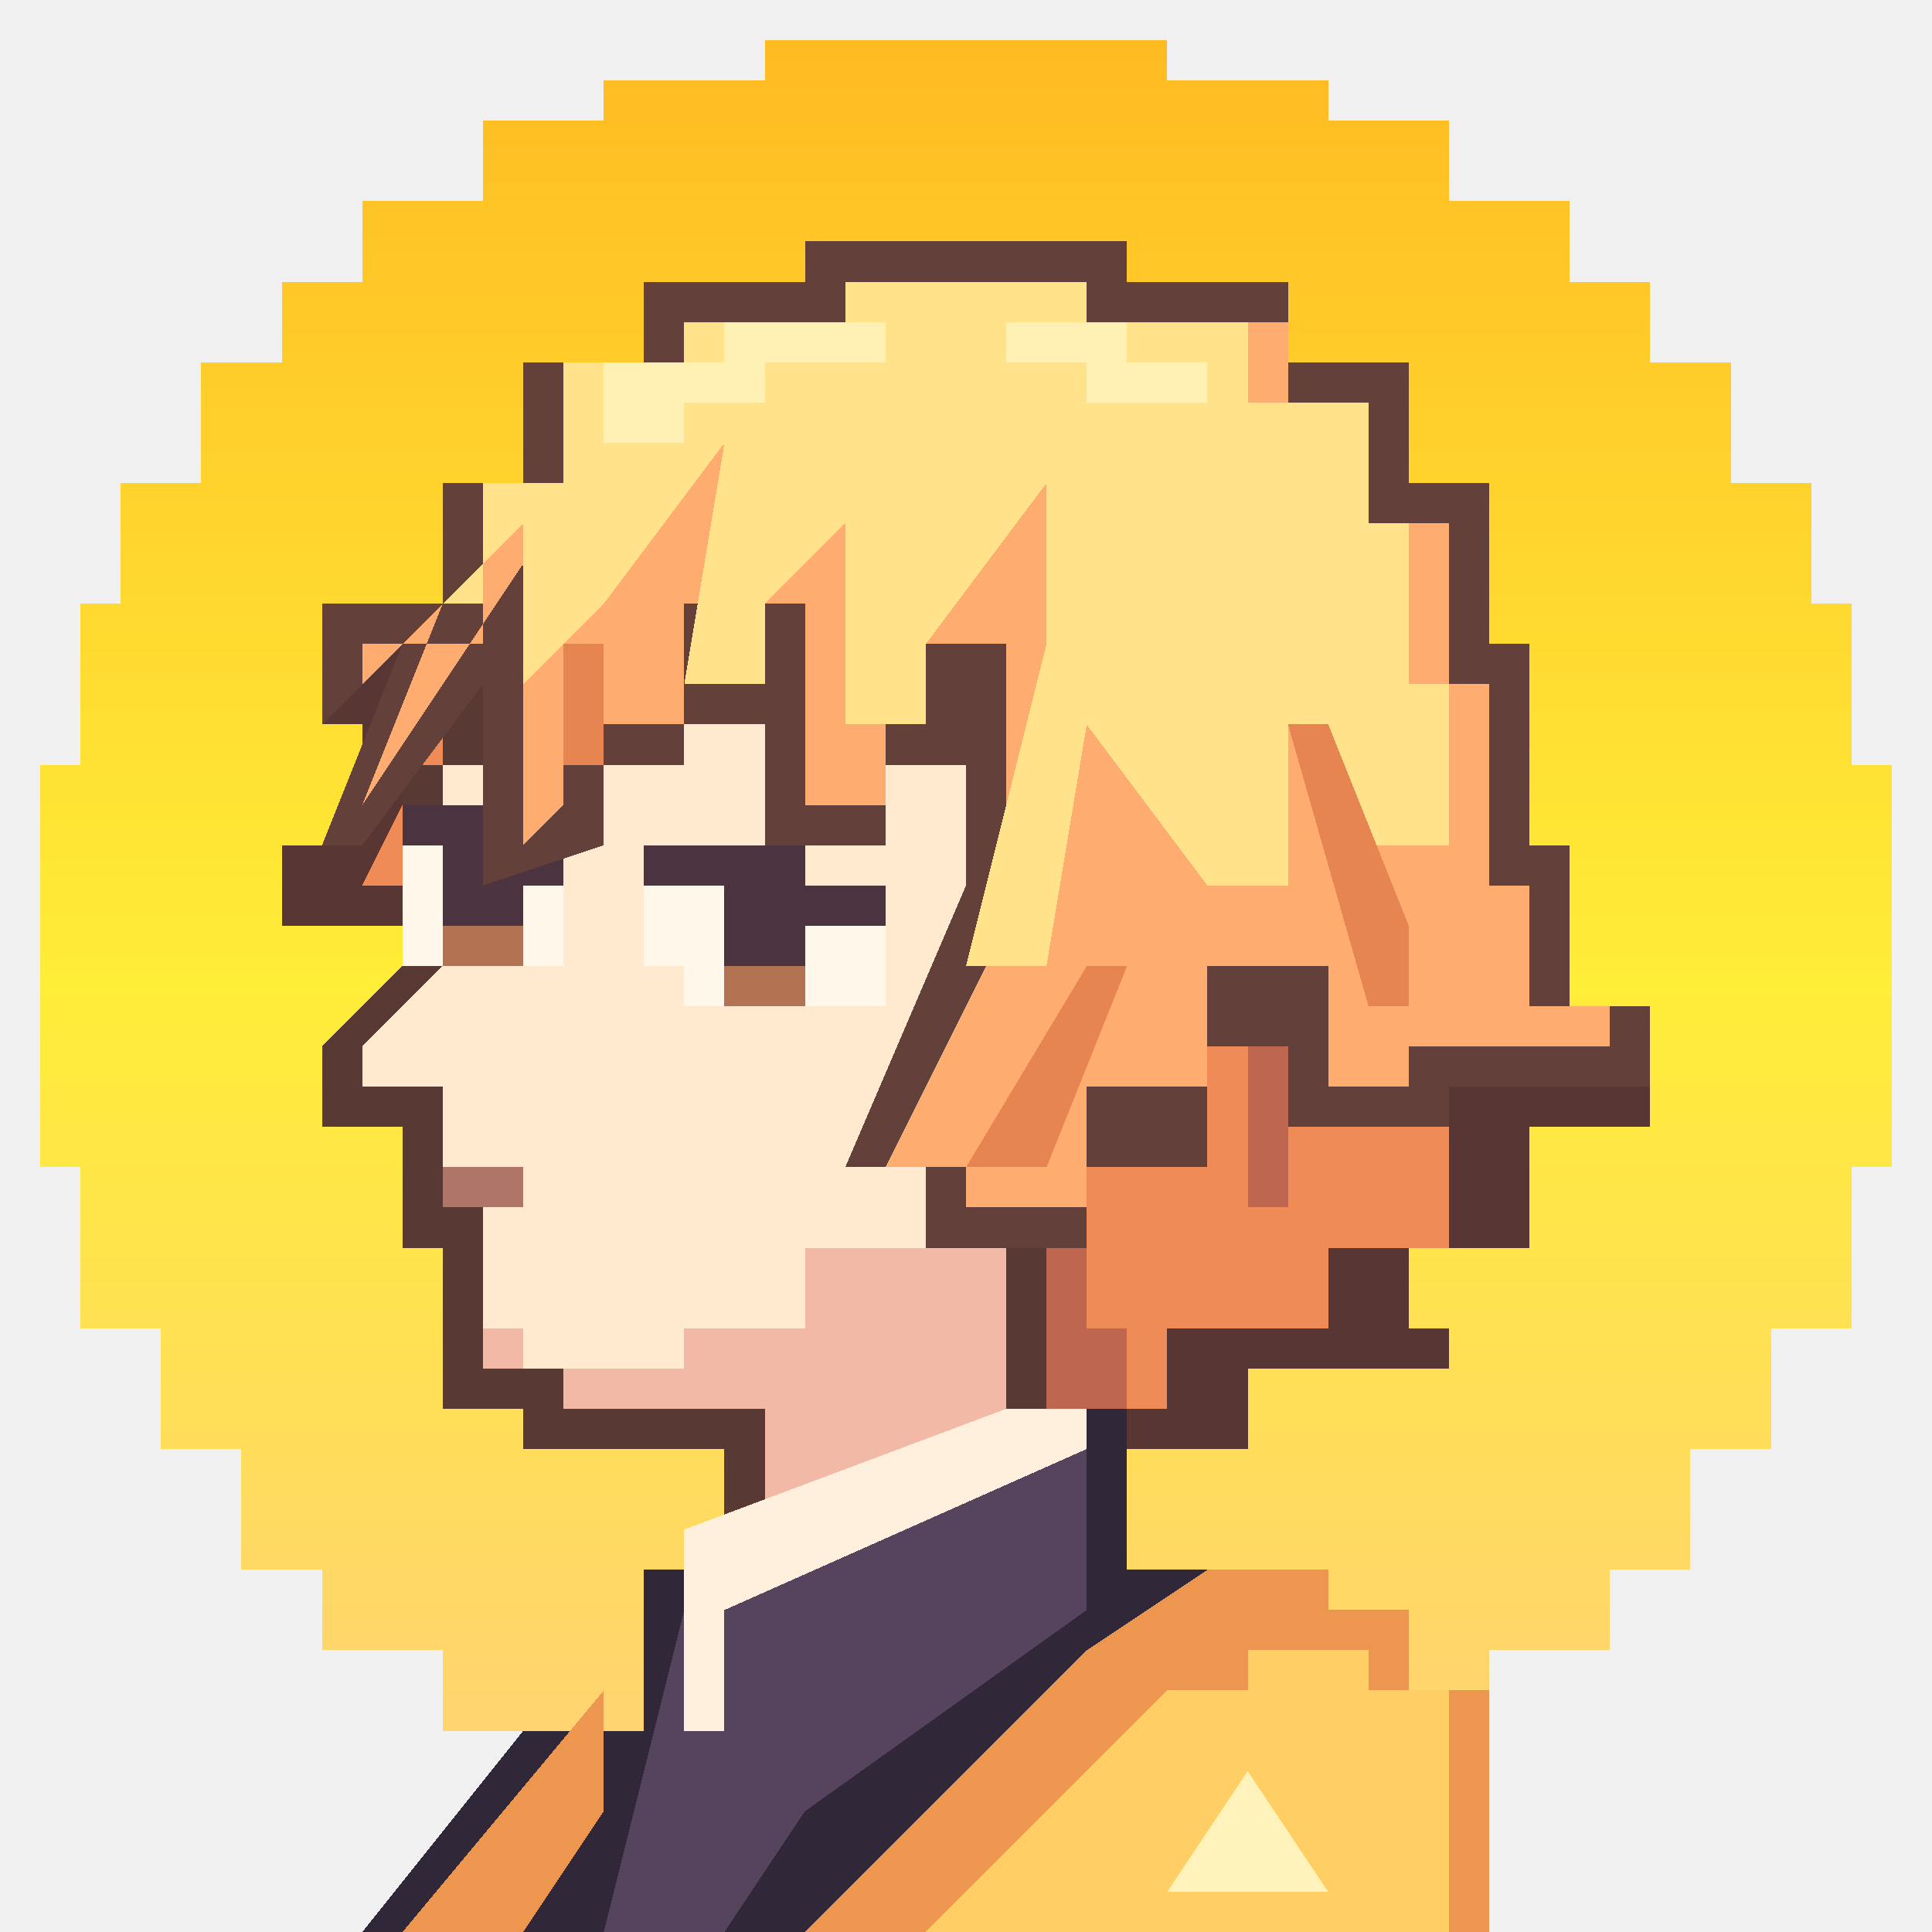
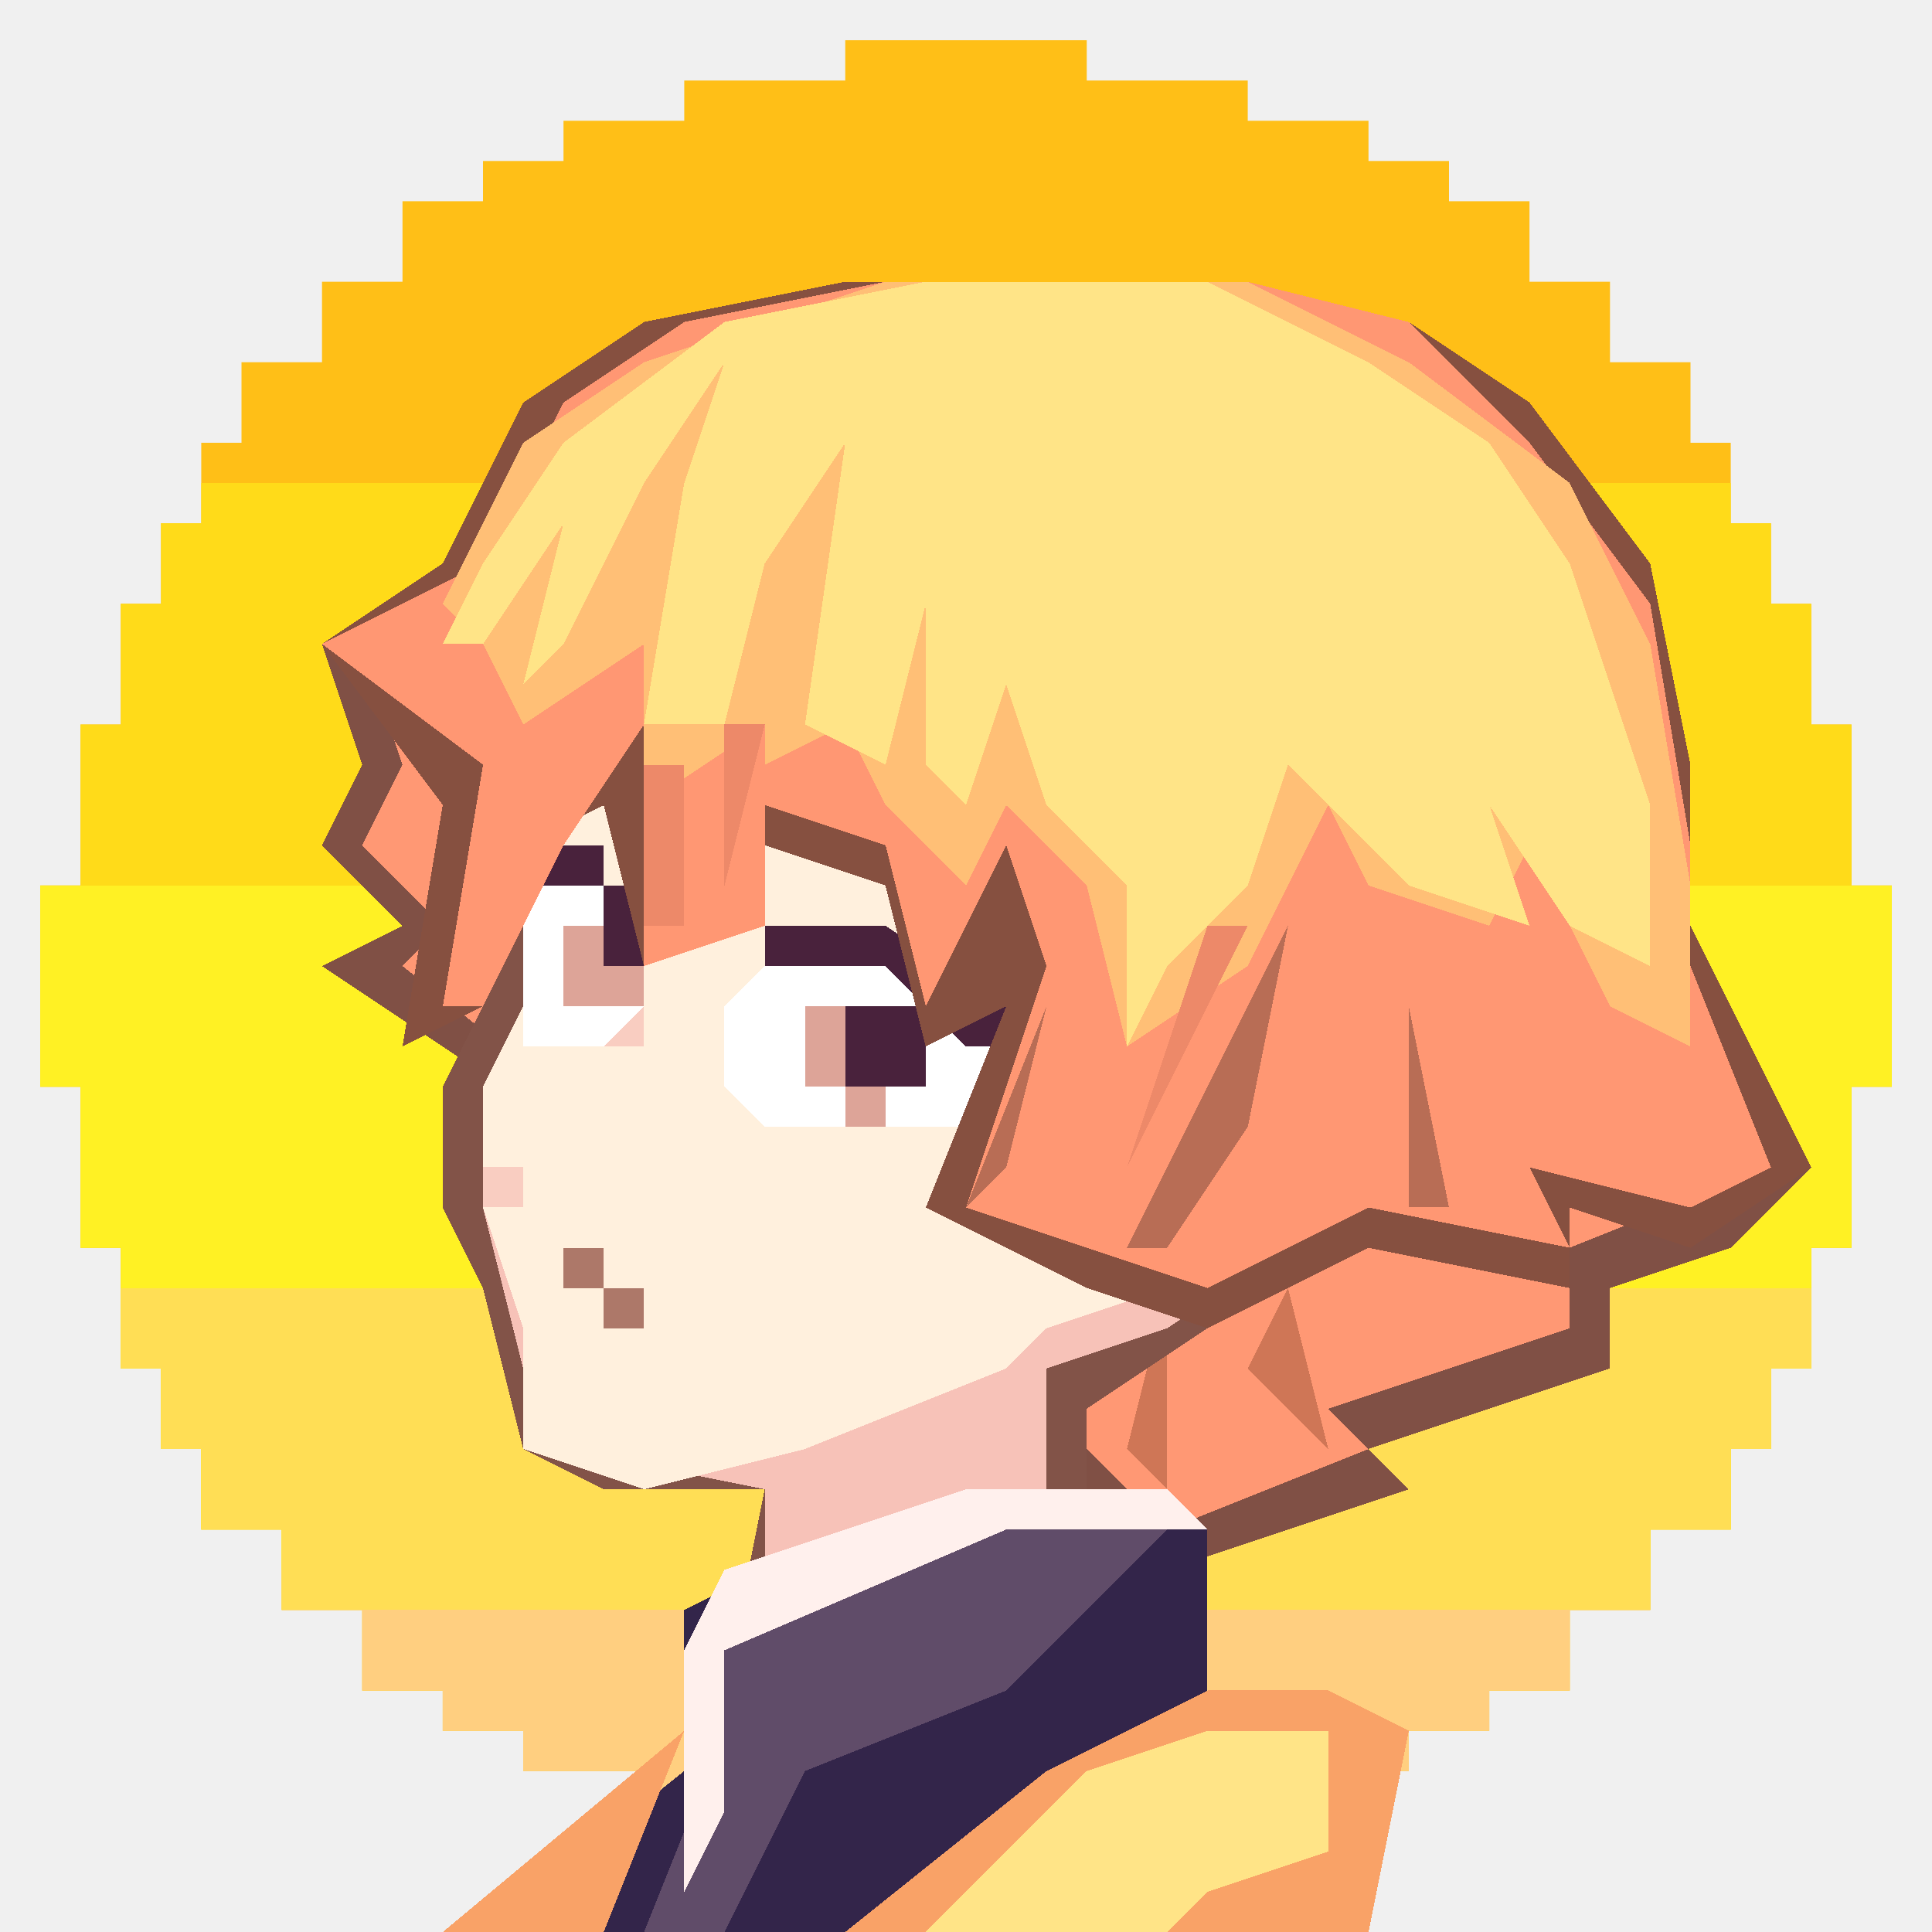
<svg xmlns="http://www.w3.org/2000/svg" width="48" height="48" viewBox="0 0 48 48" shape-rendering="crispEdges">
  <defs>
-     <linearGradient id="moon" x2="0" y2="1" gradientUnits="objectBoundingBox">
-       <stop stop-color="#ffbb22" />
-       <stop offset=".52" stop-color="#ffed38" />
-       <stop offset="1" stop-color="#ffcf79" />
-     </linearGradient>
+     <clipPath id="disc">
+       <path d="M21 1h6v1h4v1h3v1h2v1h2v2h2v2h2v2h1v2h1v2h1v3h1v4h1v5h-1v4h-1v3h-1v2h-1v2h-2v2h-2v2h-2v1h-2v1h-3v1h-4v1h-8v-1h-4v-1h-3v-1h-2v-1H9v-2H7v-2H5v-2H4v-2H3v-3H2v-4H1v-5h1v-4h1v-3h1v-2h1v-2h1V9h2V7h2V5h2V4h2V3h3V2h4z" />
+     </clipPath>
  </defs>
-   <path fill="url(#moon)" d="M19 1h10v1h4v1h3v2h3v2h2v2h2v3h2v3h1v4h1v10h-1v4h-2v3h-2v3h-2v2h-3v2h-3v2h-5v1H19v-1h-5v-2h-3v-2H8v-2H6v-3H4v-3H2v-4H1V19h1v-4h1v-3h2V9h2V7h2V5h3V3h3V2h4z" />
-   <path fill="#573633" d="M12 14h22v2h3v6h2v4h2v2h-3v3h-3v2h1v1h-5v2h-5v2h-5V27H11v-4H7v-2h2v-3H8v-2h4z" />
-   <path fill="#ef8b56" d="M13 15h20v2h3v6h2v3h2v1h-4v4h-3v2h-4v2h-4v2h-3V25H12v-3H9l2-4-1-2z" />
-   <path fill="#bf6650" d="M31 25h1v5h-1zm4-1h1v4h-1zm-9 6h1v3h1v2h-2z" />
-   <path fill="#593934" d="M11 17h18v6h-1v6h-2v6h1v3l-9 3v-5h-5v-1h-2v-4h-1v-3H8v-2l2-2v-5h1z" />
-   <path fill="#f2b9a7" d="M12 18h16v5h-1v5h-2v8l-6 3v-4h-5v-1h-2v-4h-1v-3H9v-1l2-2v-5h1z" />
-   <path fill="#ffead0" d="M12 18h14v5h-2v4h2v2h-3v2h-3v2h-3v1h-4v-1h-1v-4h-1v-2H9v-1l2-2v-5h1z" />
-   <path fill="#fff7e9" d="M10 21h4v3h-4zm6 1h6v3h-5v-1h-1z" />
-   <path fill="#4b3340" d="M10 21v-1h3v1h1v1h-1v1h-2v-2zm6 1v-1h4v1h2v1h-2v1h-2v-2z" />
-   <path fill="#b37252" d="M11 23h2v1h-2zm7 1h2v1h-2z" />
-   <path fill="#af7568" d="M11 29h2v1h-2z" />
-   <path fill="#634039" d="M8 18v-3h3v-3h2V9h3V7h4V6h8v1h4v2h3v3h2v4h1v5h1v4h2v2h-5v1h-4v-2h-2v3h-3v2h-4v-2h-2l3-7v-3h-2v2h-3v-3h-2v1h-2v2l-3 1v-5l-3 4H8l2-5z" />
-   <path fill="#ffac71" d="M9 17v-1h3v-4h2V9h3V8h4V7h6v1h5v2h2v3h2v4h1v5h1v3h2v1h-5v1h-2v-3h-3v3h-3v3h-3v-1h-2l3-6v-7h-3v4h-2v-5h-3v3h-3v2l-1 1v-7l-4 6 2-5z" />
-   <path fill="#ffe28a" d="M11 15h1v-3h2V9h3V8h4V7h6v1h4v2h3v3h1v4h1v4h-2l-2-3v4h-2l-3-4-1 6h-2l2-8v-4l-3 4v2h-2v-5l-2 2v2h-2l1-6-3 4-2 2v-4z" />
-   <path fill="#fff0b3" d="M15 11V9h3V8h4v1h-3v1h-2v1zm10-3h3v1h2v1h-3V9h-2z" />
-   <path fill="#e78552" d="M27 24h1l-2 5h-2zm5-6h1l2 5v2h-1zm-18-2h1v3h-1z" />
-   <path fill="#302839" d="M17 38l8-3h3v4h4v1h3v2h2v6H9l4-5h3v-4h1z" />
-   <path fill="#56445f" d="M17 40l10-4v4l-7 5-2 3h-3z" />
-   <path fill="#fff0dd" d="M17 38l8-3h2v1l-9 4v3h-1z" />
-   <path fill="#ed964f" d="M10 48l5-6v3l-2 3zm10 0 7-7 3-2h3v1h2v2h2v6z" />
-   <path fill="#ffcf65" d="M23 48l6-6h2v-1h3v1h2v6z" />
-   <path fill="#fff2ba" d="M29 47l2-3 2 3z" />
+   <g clip-path="url(#disc)">
+     <path fill="#ffbf17" d="M1 1h46v46H1z" />
+     <path fill="#ffdb19" d="M1 12h46v28H1z" />
+     <path fill="#fff124" d="M1 22h46v17H1z" />
+     <path fill="#ffde55" d="M1 32h46v15H1z" />
+     <path fill="#ffcf80" d="M1 40h46v7H1z" />
+   </g>
+   <path fill="#805045" d="m8 16 5-3 23-1 5 5 1 7 3 5-2 2-3 1v2l-6 2 1 1-6 2-2-2-10-7-6-4-3-2 2-1-2-2 1-2z" />
+   <path fill="#ff9874" d="m9 16 6-3 20-1 6 6 1 7 2 4-5 2v2l-6 2 1 1-5 2-2-2-12-8-5-4 1-1-2-2 1-2z" />
+   <path fill="#cf7656" d="m12 17 1-1-2 5zm26 12 1 3-2-2zm-6 3 1 4-2-2zm-3 0v5l-1-1z" />
+   <path fill="#825348" d="M14 18h19v12l-3 3-3 2v4l-9 3 1-5h-4l-2-1-1-4-1-2v-3l1-2v-4z" />
+   <path fill="#f7c2b8" d="M14 18h18v13l-3 2-3 1v5l-7 2v-4l-5-1-1-2-1-4v-3l1-2v-4z" />
+   <path fill="#fff0dd" d="M14 19h15v10l2 1-2 2-3 1-1 1-5 2-4 1-3-1v-3l-1-3v-3l1-2v-4z" />
+   <path fill="#f9cdc1" d="M15 25h1v1h-2zm-3 4h1v1h-1z" />
+   <path fill="#ad7869" d="M14 31h1v1h-1zm1 1h1v1h-1z" />
+   <path fill="#fff" d="M13 22h3v3l-1 1h-2zm5 3 1-1h4l2 2v2h-6l-1-1z" />
+   <path fill="#dda498" d="M14 23h2v2h-2zm6 2h3v2h-1v1h-1v-1h-1z" />
+   <path fill="#49223c" d="M13 22v-1h2v1h1v2h-1v-2zm6 2v-1h3l3 2v1h-1l-2-2zm2 1h2v2h-2z" />
+   <path fill="#865040" d="m8 16 3-2 2-4 3-2 5-1h10l4 1 3 2 3 4 1 5v4l3 6-3 2-3-1v2l-5-1-4 2-3-1-4-2 2-5-2 1-1-4-3-1v2l-3 1-1-4-2 1-1 4-2 1 1-6z" />
+   <path fill="#ff9773" d="m8 16 4-2 2-4 3-2 5-1h9l4 1 3 3 3 4 1 6v3l2 5-2 1-4-1 1 2-5-1-4 2-3-1-3-1 2-6-1-3-2 4-1-4-3-1v3l-3 1v-6l-2 3-2 4h-1l1-6z" />
+   <path fill="#ffbf76" d="m11 15 2-4 3-2 6-2h9l4 2 4 3 2 4 1 6v4l-2-1-2-4-1 2-3-1-1-2-2 4-3 2-1-4-2-2-1 2-2-2-1-2-2 1v-1l-3 2v-4l-3 2-1-2z" />
+   <path fill="#ffe487" d="m12 14 2-3 4-3 5-1h7l4 2 3 2 2 3 2 6v4l-2-1-2-3 1 3-3-1-3-3-1 3-2 2-1 2v-4l-2-2-1-3-1 3-1-1v-4l-1 4-2-1 1-7-2 3-1 4h-2l1-6 1-3-2 3-2 4-1 1 1-4-2 3h-1z" />
+   <path fill="#b86d55" d="m32 23-1 5-2 3h-1l2-4zm3 2 1 5h-1zm-9 0-1 4-1 1z" />
+   <path fill="#ed8969" d="M16 19h1v4h-1zm2-1h1l-1 4zm12 5h1l-3 6z" />
+   <path fill="#33254a" d="m12 48 5-4v-4l4-2 6-1 3 1v4l4 1v5z" />
+   <path fill="#604c69" d="m16 48 2-5v-3l7-2h4l-4 4-5 2-2 4z" />
+   <path fill="#fff0ed" d="m17 41 1-2 6-2h5l1 1h-5l-7 3v4l-1 2z" />
+   <path fill="#f9a267" d="m11 48 6-5-2 5zm10 0 5-4 4-2h3l2 1-1 5z" />
+   <path fill="#ffe487" d="m23 48 4-4 3-1h3v3l-3 1-1 1z" />
</svg>
